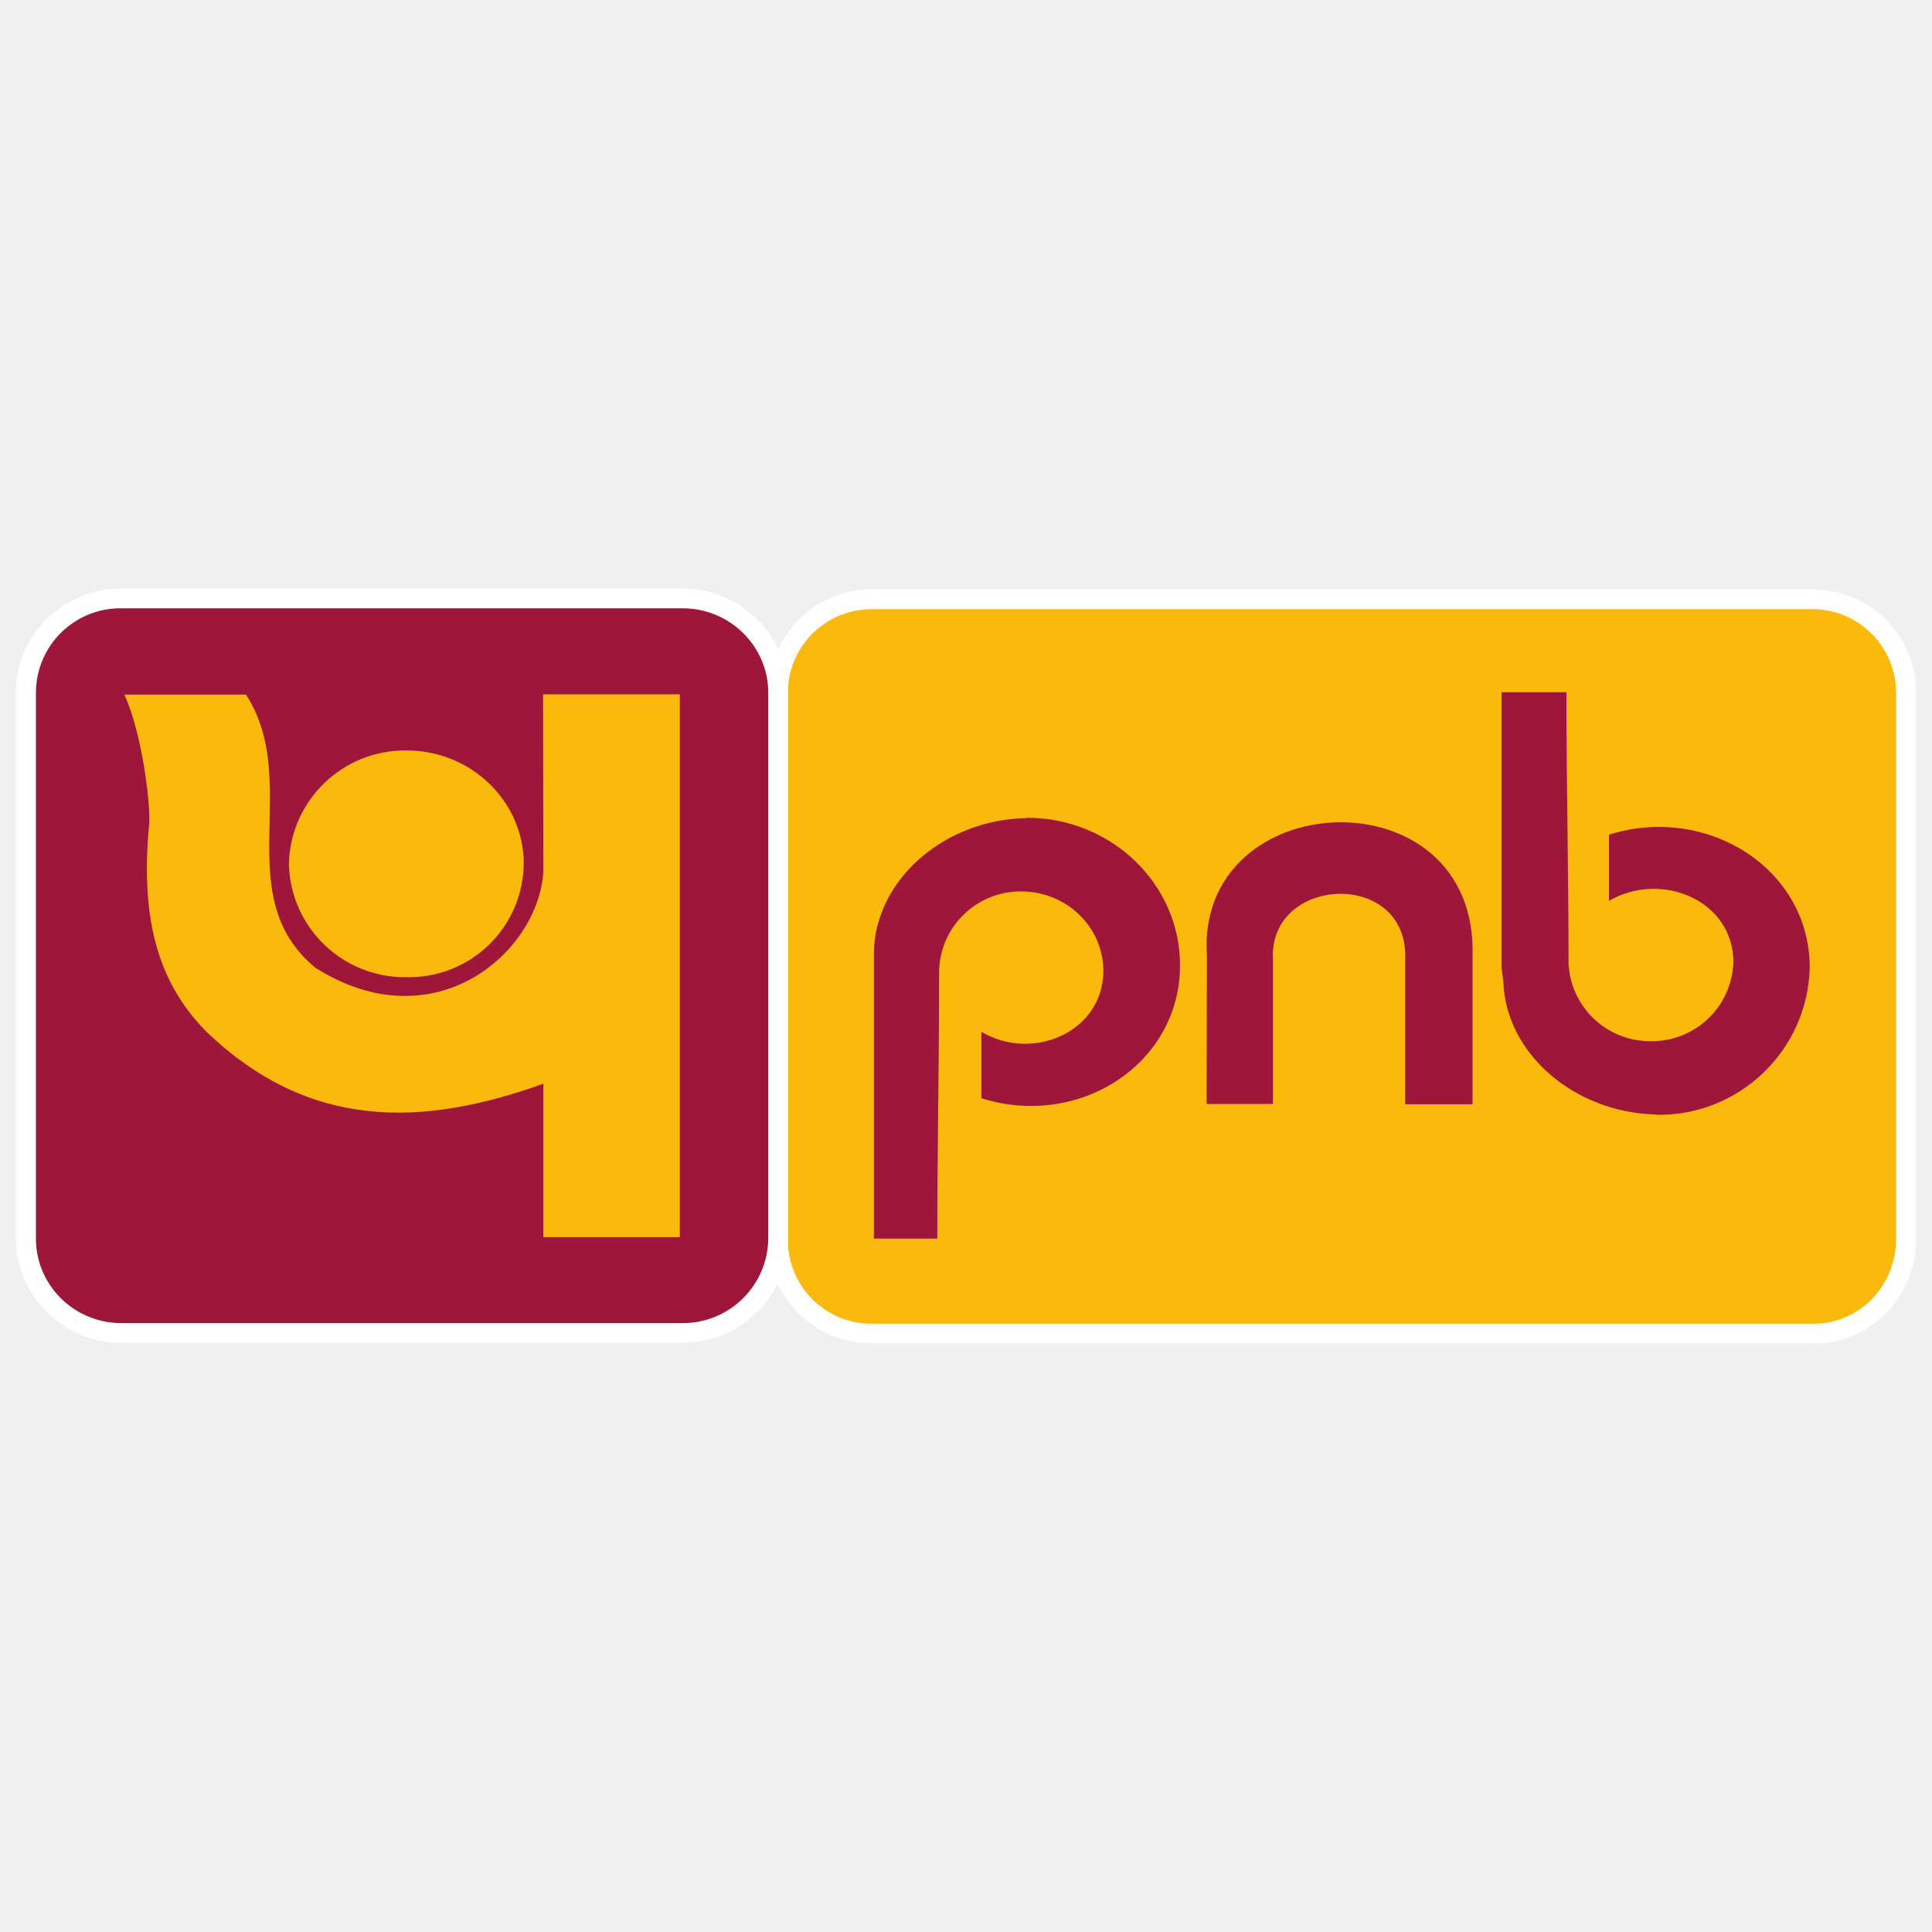
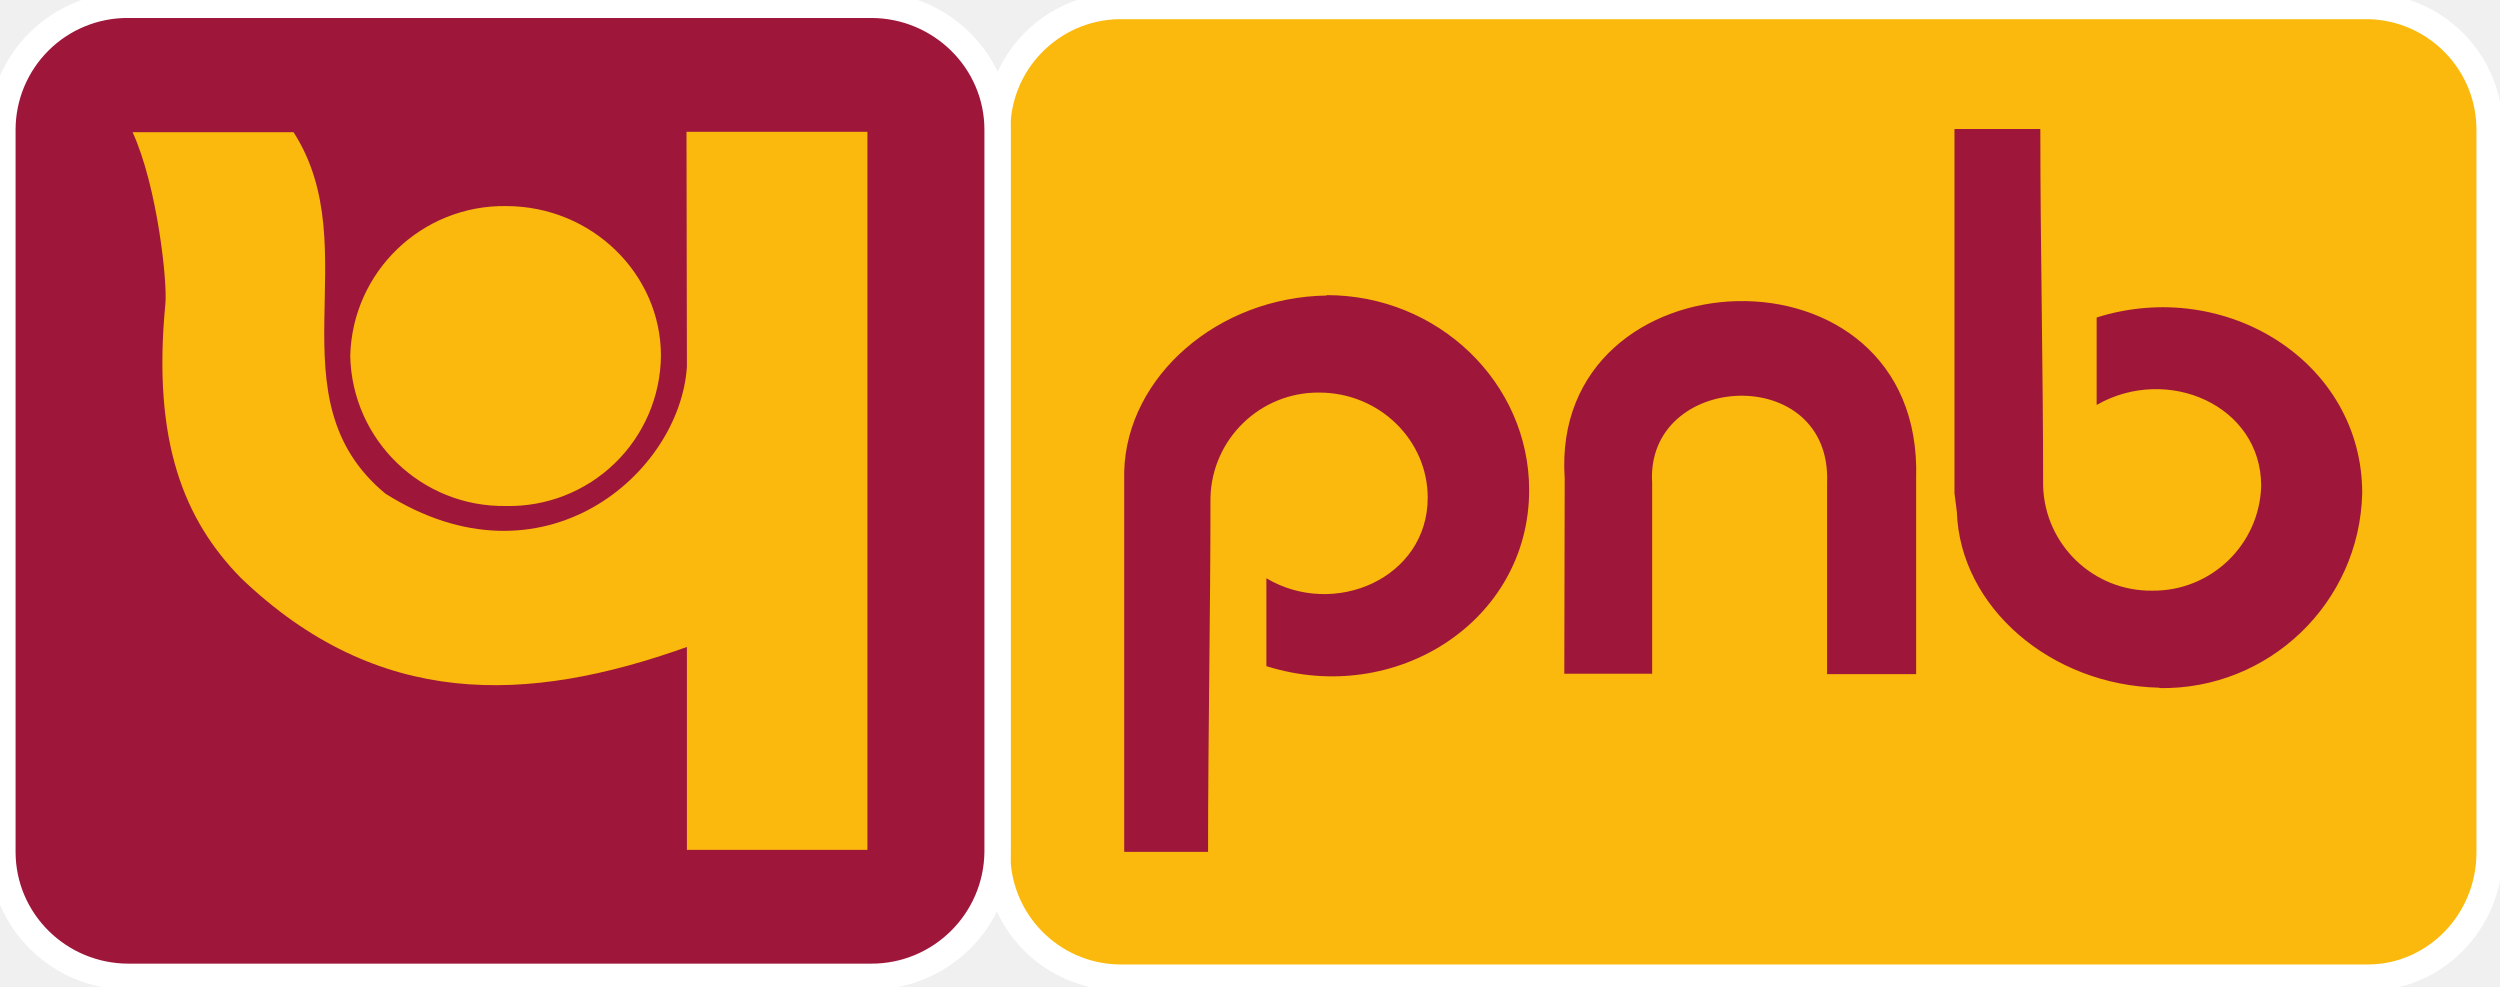
- <svg xmlns="http://www.w3.org/2000/svg" fill="none" viewBox="0 0 64 64">
+ <svg xmlns="http://www.w3.org/2000/svg" fill="none" viewBox="0.8 19.7 62.6 24.7">
  <g clip-path="url(#clip0_9_931)">
    <path fill="#fab90c" fill-rule="evenodd" d="M28.82 19.85h31.27A3.1 3.1 0 0 1 63.14 23v18.05a3.1 3.1 0 0 1-3.05 3.14H28.82a3.1 3.1 0 0 1-3.05-3.13V22.99a3.1 3.1 0 0 1 3.05-3.14" clip-rule="evenodd" style="fill:#fab90c;fill:color(display-p3 .98 .726 .047);fill-opacity:1" />
    <path fill="#fff" d="M28.82 20.18a2.77 2.77 0 0 0-2.72 2.8v18.07a2.77 2.77 0 0 0 2.72 2.8h31.27c1.5 0 2.72-1.26 2.72-2.8V22.99a2.77 2.77 0 0 0-2.72-2.81zM60.09 44.5H28.82a3.4 3.4 0 0 1-3.37-3.45V22.99c0-1.9 1.5-3.46 3.37-3.46h31.27A3.4 3.4 0 0 1 63.47 23v18.06c0 1.9-1.51 3.45-3.38 3.45" style="fill:#fff;fill-opacity:1" />
    <path fill="#9e173b" fill-rule="evenodd" d="M22.6 19.82H4.03a3.16 3.16 0 0 0-3.16 3.13v18.08a3.16 3.16 0 0 0 3.16 3.13h18.59a3.15 3.15 0 0 0 3.16-3.13V22.95a3.15 3.15 0 0 0-3.16-3.13" clip-rule="evenodd" style="fill:#9e173b;fill:color(display-p3 .62 .09 .231);fill-opacity:1" />
    <path fill="#fff" d="M4.02 20.15a2.8 2.8 0 0 0-2.83 2.8v18.08c0 1.55 1.27 2.8 2.83 2.8h18.59a2.83 2.83 0 0 0 2.84-2.8V22.95c0-1.55-1.28-2.8-2.84-2.8zm18.59 24.33H4.02a3.5 3.5 0 0 1-3.5-3.45V22.95c0-1.9 1.57-3.45 3.5-3.45h18.59c1.92 0 3.5 1.55 3.5 3.45v18.08c0 1.9-1.58 3.45-3.5 3.45" style="fill:#fff;fill-opacity:1" />
    <path fill="#9e173b" fill-rule="evenodd" d="M54.87 36.93a5 5 0 0 0 5.08-4.88c0-3.29-3.42-5.42-6.65-4.4v2.19c1.76-1.01 4.12 0 4.12 2.03a2.7 2.7 0 0 1-2.73 2.62 2.7 2.7 0 0 1-2.73-2.62c0-2.98-.07-5.96-.07-8.94h-2.15v9.12l.06.47c.08 2.38 2.35 4.34 5.07 4.4m-14.9-.35h2.2V31.8c-.18-2.8 4.51-3.04 4.38 0v4.78h2.23v-4.9c.19-6.12-9.19-5.72-8.8 0zm-5.95-9.48c2.8 0 5.07 2.2 5.07 4.88 0 3.29-3.35 5.43-6.58 4.41v-2.2c1.7 1.01 4.04 0 4.04-2.02 0-1.43-1.2-2.63-2.72-2.63a2.7 2.7 0 0 0-2.72 2.63c0 2.97-.06 5.89-.06 8.87h-2.1V31.5c.07-2.38 2.35-4.36 5.07-4.4" clip-rule="evenodd" style="fill:#9e173b;fill:color(display-p3 .62 .09 .231);fill-opacity:1" />
    <path fill="#fab90c" fill-rule="evenodd" d="M17.99 23h4.53v17.98H18V35.9c-4 1.43-7.74 1.56-11.17-1.73-1.42-1.45-2.22-3.41-1.89-6.85.06-.52-.2-2.96-.82-4.31h4.03c1.88 2.92-.59 6.66 2.3 9.05 3.94 2.49 7.38-.5 7.55-3.18zm-4.52 1.86c2.15 0 3.88 1.7 3.88 3.75a3.8 3.8 0 0 1-3.88 3.76 3.84 3.84 0 0 1-3.9-3.76 3.85 3.85 0 0 1 3.9-3.75" clip-rule="evenodd" style="fill:#fab90c;fill:color(display-p3 .98 .726 .047);fill-opacity:1" />
  </g>
  <defs>
    <clipPath id="clip0_9_931">
      <path fill="#fff" d="M0 0h63v25H0z" style="fill:#fff;fill-opacity:1" transform="translate(.5 19.5)" />
    </clipPath>
  </defs>
</svg>
